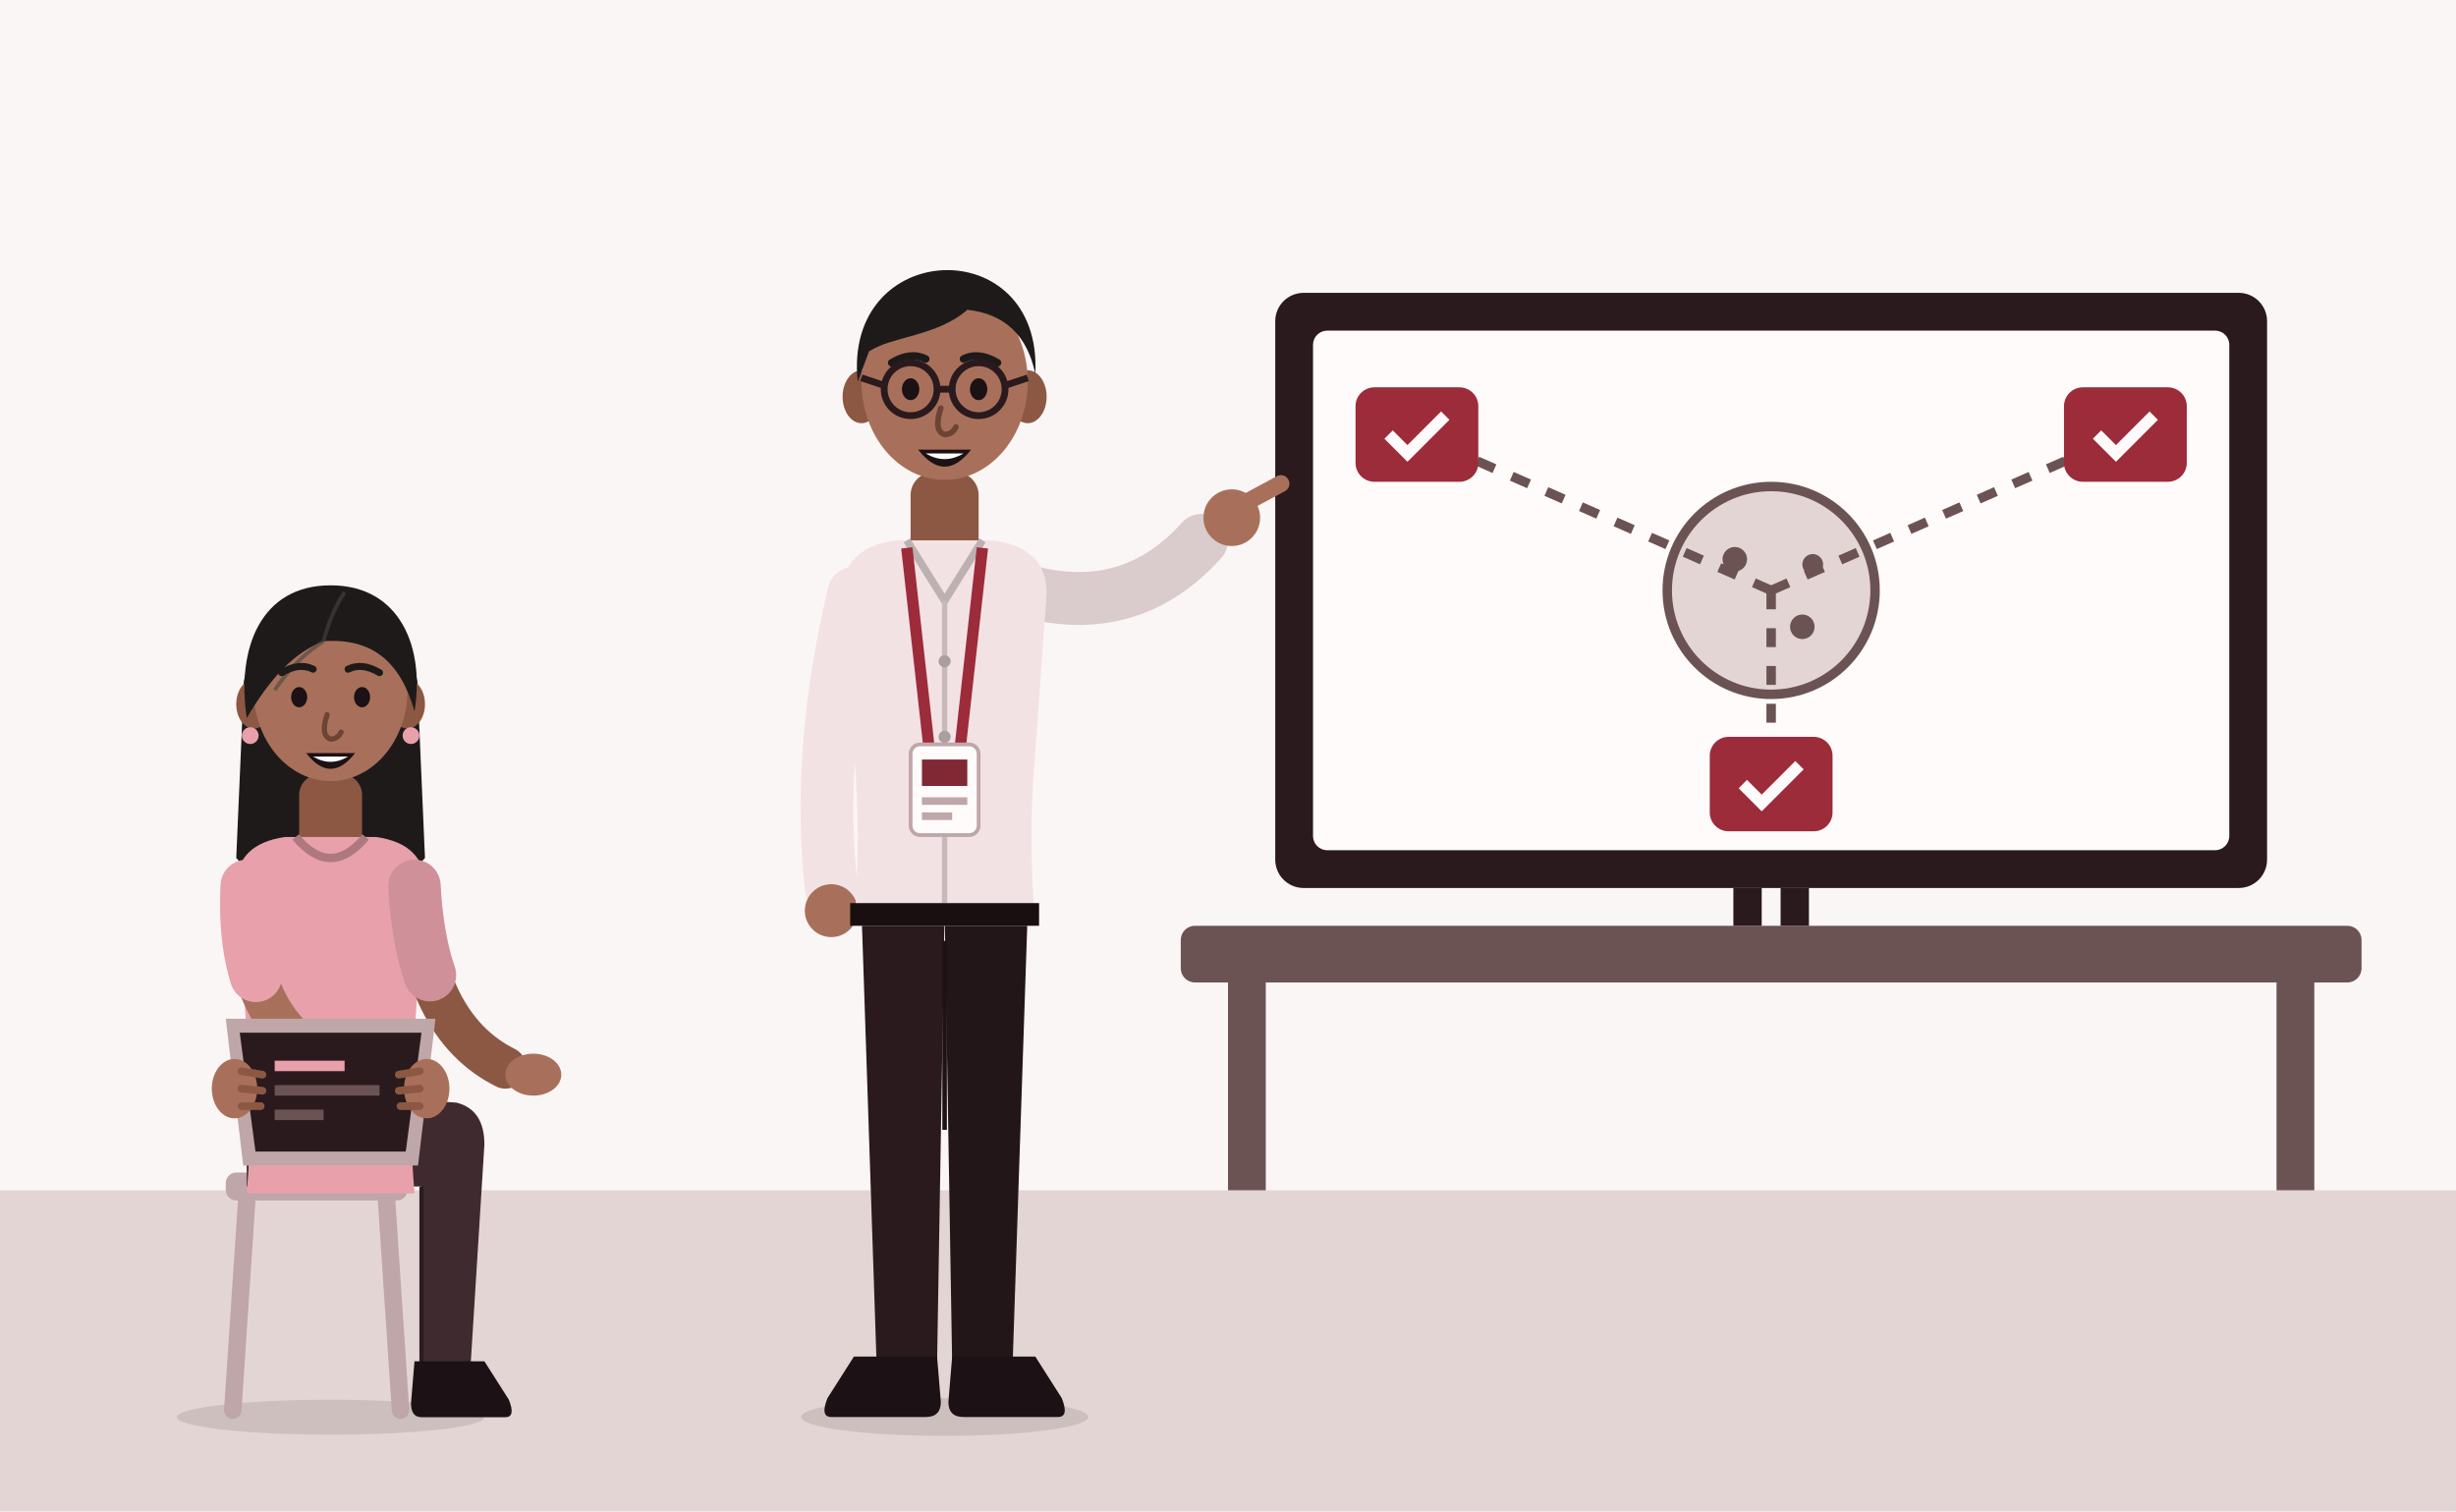
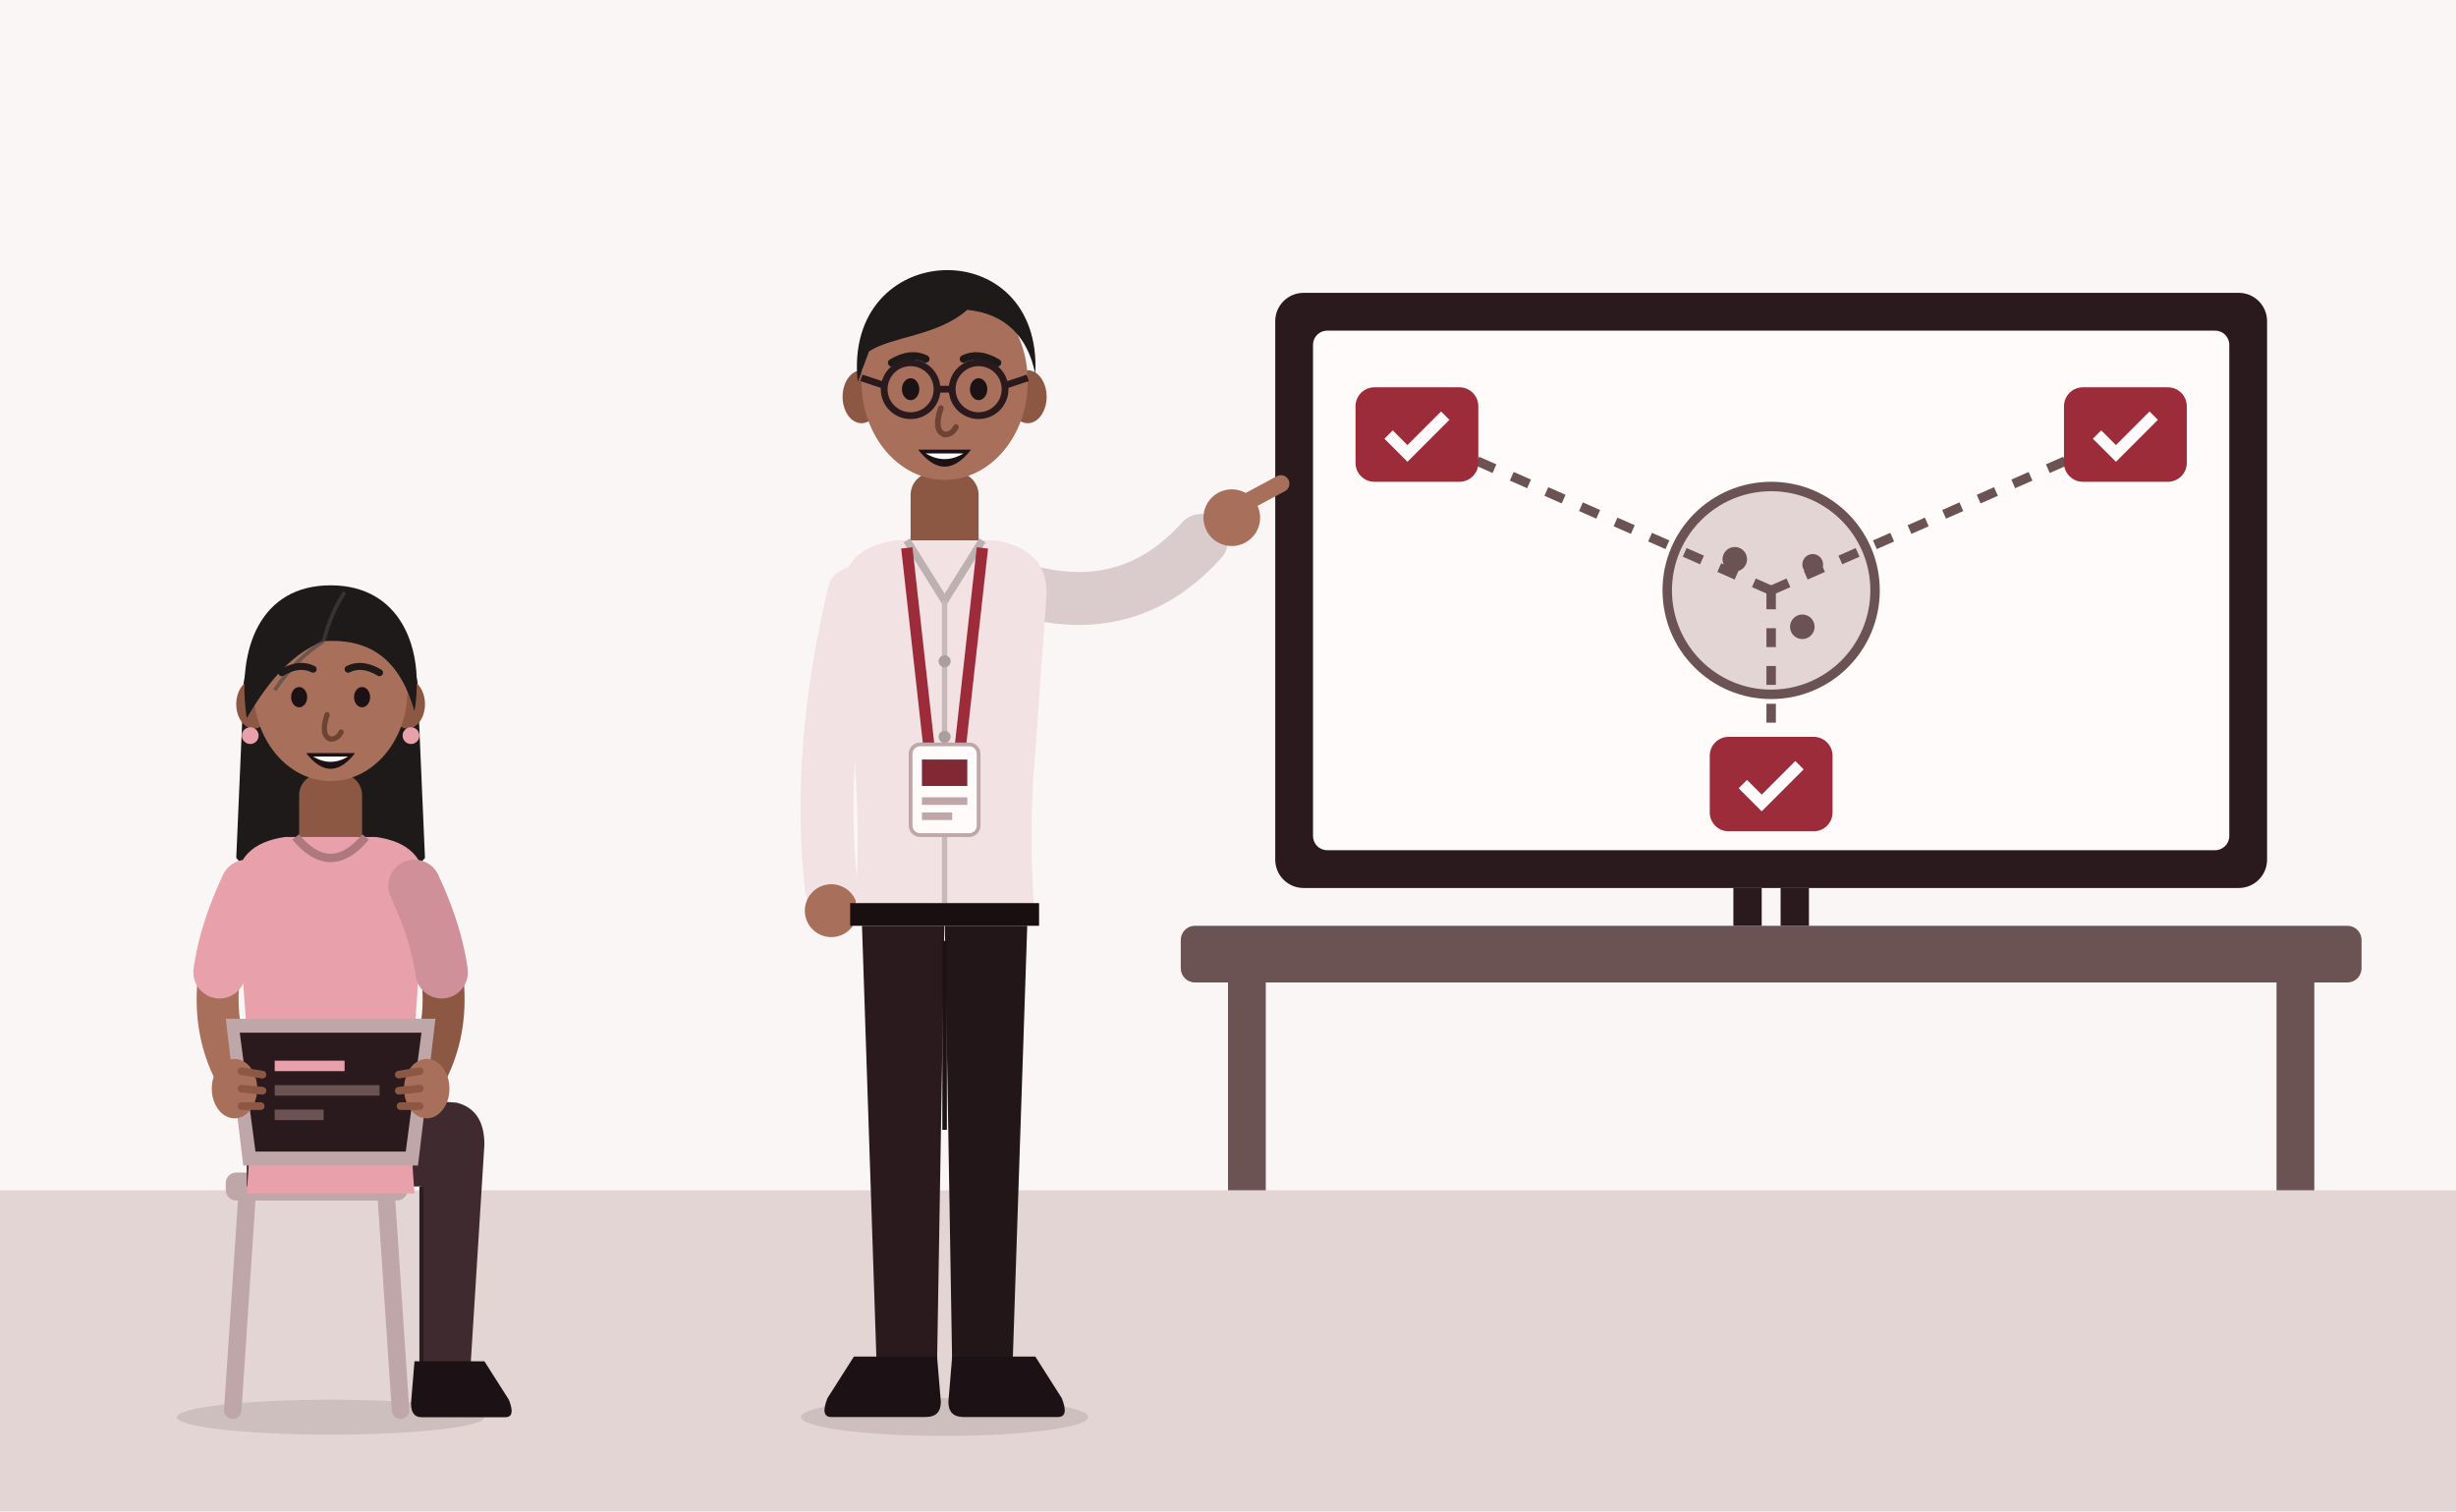
<svg xmlns="http://www.w3.org/2000/svg" viewBox="0 0 520 320" role="img" aria-labelledby="hook-t hook-d">
  <rect width="520" height="320" fill="#FBF6F6" />
  <rect x="0" y="252" width="520" height="68" fill="#E4D5D5" />
  <rect x="250" y="196" width="250" height="12" rx="3" fill="#6C5353" />
  <path d="M264 208 L264 252 M486 208 L486 252" stroke="#6C5353" stroke-width="8" />
  <rect x="270" y="62" width="210" height="126" rx="6" fill="#2A1A1D" />
  <rect x="278" y="70" width="194" height="110" rx="3" fill="#FFFBFB" />
  <path d="M370 188 L370 196 M380 188 L380 196" stroke="#2A1A1D" stroke-width="6" />
  <circle cx="375" cy="125" r="22" fill="#E4D5D5" stroke="#6C5353" stroke-width="2" />
  <circle cx="367.3" cy="118.4" r="2.6" fill="#6C5353" />
  <circle cx="381.6" cy="132.7" r="2.6" fill="#6C5353" />
  <circle cx="383.8" cy="119.5" r="2.2" fill="#6C5353" />
  <path d="M375 125 L300 92" stroke="#6C5353" stroke-width="2" stroke-dasharray="4 4" />
  <rect x="287" y="82" width="26" height="20" rx="4" fill="#9C2C3A" />
  <path d="M294 92 L298 96 L306 88" stroke="#FFFBFB" stroke-width="2.5" fill="none" />
  <path d="M375 125 L450 92" stroke="#6C5353" stroke-width="2" stroke-dasharray="4 4" />
  <rect x="437" y="82" width="26" height="20" rx="4" fill="#9C2C3A" />
  <path d="M444 92 L448 96 L456 88" stroke="#FFFBFB" stroke-width="2.5" fill="none" />
  <path d="M375 125 L375 166" stroke="#6C5353" stroke-width="2" stroke-dasharray="4 4" />
  <rect x="362" y="156" width="26" height="20" rx="4" fill="#9C2C3A" />
  <path d="M369 166 L373 170 L381 162" stroke="#FFFBFB" stroke-width="2.5" fill="none" />
  <g transform="translate(25.6 66.2) scale(0.74)">
    <ellipse cx="60" cy="316" rx="44" ry="5" fill="#2A1A1D" opacity=".12" />
    <rect x="30" y="246" width="52" height="8" rx="3" fill="#BFA6A8" />
    <path d="M36 254 L32 314 M76 254 L80 314" stroke="#BFA6A8" stroke-width="5" stroke-linecap="round" />
    <path d="M36 222 L96 226 Q104 228 104 238 L100 302 L86 302 L86 250 L36 250 Z" fill="#3E2A2F" />
    <path d="M86 250 L86 302" stroke="#2B1D20" stroke-width="1.2" />
    <path d="M84 300 L104 300 L111 311 Q113 316 110 316 L86 316 Q83 316 83 312 Z" fill="#1C1114" />
    <g transform="translate(0 66)">
      <path d="M35 44 C33 16 87 16 85 44 L87 90 Q81 97 75 90 L45 90 Q39 97 33 90 Z" fill="#1E1A1A" />
      <rect x="51" y="66" width="18" height="24" rx="6" fill="#8C5843" />
      <path d="M33 98 Q33 86 47 84 L73 84 Q87 86 87 98 L84 140 Q82 162 84 186 L36 186 Q38 162 36 140 Z" fill="#E8A0AA" />
      <path d="M50 84 Q60 96 70 84" fill="none" stroke="#AE787F" stroke-width="2.4" />
-       <path d="M36 98 Q34 138 62 150" stroke="#A8705A" stroke-width="12" stroke-linecap="round" fill="none" />
-       <path d="M36 98 Q34 138 62 150" pathLength="100" stroke-dasharray="26 200" stroke="#E8A0AA" stroke-width="15" stroke-linecap="round" fill="none" />
-       <ellipse cx="70" cy="152" rx="8" ry="6" fill="#A8705A" />
-       <path d="M84 98 Q86 138 110 150" stroke="#8C5843" stroke-width="12" stroke-linecap="round" fill="none" />
-       <path d="M84 98 Q86 138 110 150" pathLength="100" stroke-dasharray="26 200" stroke="#D09099" stroke-width="15" stroke-linecap="round" fill="none" />
-       <ellipse cx="118" cy="152" rx="8" ry="6" fill="#A8705A" />
+       <path d="M36 98 Q21 130 33 152" stroke="#A8705A" stroke-width="12" stroke-linecap="round" fill="none" />
+       <path d="M36 98 Q21 130 33 152" pathLength="100" stroke-dasharray="26 200" stroke="#E8A0AA" stroke-width="15" stroke-linecap="round" fill="none" />
+       <path d="M84 98 Q99 130 87 152" stroke="#8C5843" stroke-width="12" stroke-linecap="round" fill="none" />
+       <path d="M84 98 Q99 130 87 152" pathLength="100" stroke-dasharray="26 200" stroke="#D09099" stroke-width="15" stroke-linecap="round" fill="none" />
      <path d="M30 136 L90 136 L85 178 L35 178 Z" fill="#BFA6A8" />
      <path d="M34 140 L86 140 L81.5 174 L38.5 174 Z" fill="#2A1A1D" />
      <rect x="44" y="148" width="20" height="3" fill="#E8A0AA" />
      <rect x="44" y="155" width="30" height="3" fill="#6C5353" />
      <rect x="44" y="162" width="14" height="3" fill="#6C5353" />
      <ellipse cx="32.5" cy="156" rx="6.5" ry="8.5" fill="#A8705A" />
      <path d="M34.5 151 l6 1 M34.5 156 l6 0.6 M34.5 161 l5.5 0" stroke="#8C5843" stroke-width="2.2" stroke-linecap="round" />
      <ellipse cx="87.5" cy="156" rx="6.5" ry="8.5" fill="#A8705A" />
      <path d="M85.5 151 l-6 1 M85.5 156 l-6 0.6 M85.5 161 l-5.5 0" stroke="#8C5843" stroke-width="2.2" stroke-linecap="round" />
      <ellipse cx="38" cy="46" rx="5" ry="7" fill="#8C5843" />
      <ellipse cx="82" cy="46" rx="5" ry="7" fill="#8C5843" />
      <ellipse cx="60" cy="42" rx="22" ry="26" fill="#A8705A" />
      <ellipse cx="37" cy="55" rx="2.4" ry="2.4" fill="#E8A0AA" />
      <ellipse cx="83" cy="55" rx="2.4" ry="2.4" fill="#E8A0AA" />
      <path d="M36 50 C33 30 40 12 60 12 C80 12 87 30 84 48 C80 34 72 27 58 28 C50 31 43 38 36 50 Z" fill="#1E1A1A" />
      <path d="M58 28 Q50 33 44 42 M64 14 Q60 20 58 28" stroke="#4A4444" stroke-width="1.1" fill="none" opacity=".6" />
      <ellipse cx="51" cy="44" rx="2.3" ry="2.9" fill="#1C1114" />
      <ellipse cx="69" cy="44" rx="2.3" ry="2.9" fill="#1C1114" />
      <path d="M46 37 Q51 34 55 36 M65 36 Q69 34 74 37" stroke="#1E1A1A" stroke-width="2" fill="none" stroke-linecap="round" />
      <path d="M59 49 Q57 55 60 56 Q62 56 63 54" stroke="#5E3A2B" stroke-width="1.5" fill="none" stroke-linecap="round" opacity=".8" />
      <path d="M53 60 Q60 69 67 60 Z" fill="#1C1114" />
      <path d="M55 61 Q60 64 65 61" fill="#FFFBFB" />
    </g>
  </g>
  <g transform="translate(152.0 47.2) scale(0.8)">
    <ellipse cx="60" cy="316" rx="38" ry="5" fill="#2A1A1D" opacity=".12" />
    <path d="M38 182 L60 182 L58 302 L42 302 Z" fill="#2A1A1D" />
    <path d="M60 182 L82 182 L78 302 L62 302 Z" fill="#231618" />
    <path d="M60 190 L60 240" stroke="#1D1214" stroke-width="1.2" />
    <path d="M36 300 L58 300 L59 312 Q59 316 55 316 L30 316 Q27 316 29 311 Z" fill="#1C1114" />
    <path d="M62 300 L84 300 L91 311 Q93 316 90 316 L65 316 Q61 316 61 312 Z" fill="#1C1114" />
    <path d="M36 98 Q26 140 30 176" stroke="#F3E2E4" stroke-width="14" stroke-linecap="round" fill="none" />
    <ellipse cx="30" cy="182" rx="7" ry="7" fill="#A8705A" />
    <path d="M84 98 Q110 104 128 84" stroke="#DACBCD" stroke-width="14" stroke-linecap="round" fill="none" />
    <ellipse cx="136" cy="78" rx="7.5" ry="7.5" fill="#A8705A" />
    <path d="M136 76 L149 69" stroke="#A8705A" stroke-width="4.5" stroke-linecap="round" />
    <rect x="51" y="66" width="18" height="24" rx="6" fill="#8C5843" />
    <path d="M33 98 Q33 86 47 84 L73 84 Q87 86 87 98 L84 140 Q82 162 84 186 L36 186 Q38 162 36 140 Z" fill="#F3E2E4" />
    <path d="M50 84 L60 100 L70 84" fill="none" stroke="#BDB0B1" stroke-width="2" />
    <path d="M60 100 L60 180" stroke="#C7B9BA" stroke-width="1.4" />
    <ellipse cx="60" cy="116" rx="1.6" ry="1.6" fill="#AA9E9F" />
    <ellipse cx="60" cy="136" rx="1.6" ry="1.6" fill="#AA9E9F" />
    <ellipse cx="60" cy="156" rx="1.6" ry="1.6" fill="#AA9E9F" />
    <rect x="35" y="180" width="50" height="6" fill="#190F11" />
    <path d="M50 86 L56 140 M70 86 L64 140" stroke="#9C2C3A" stroke-width="3" />
    <rect x="51" y="138" width="18" height="24" rx="2.5" fill="#FFFBFB" stroke="#BFA6A8" stroke-width="1" />
    <rect x="54" y="142" width="12" height="7" fill="#802833" />
    <rect x="54" y="152" width="12" height="2" fill="#BFA6A8" />
    <rect x="54" y="156" width="8" height="2" fill="#BFA6A8" />
    <ellipse cx="38" cy="46" rx="5" ry="7" fill="#8C5843" />
    <ellipse cx="82" cy="46" rx="5" ry="7" fill="#8C5843" />
    <ellipse cx="60" cy="42" rx="22" ry="26" fill="#A8705A" />
    <path d="M37 42 C33 4 86 2 84 40 C82 30 76 24 66 23 C58 30 46 30 40 34 Z" fill="#1E1A1A" />
    <ellipse cx="51" cy="44" rx="2.3" ry="2.9" fill="#1C1114" />
    <ellipse cx="69" cy="44" rx="2.3" ry="2.9" fill="#1C1114" />
    <path d="M46 37 Q51 34 55 36 M65 36 Q69 34 74 37" stroke="#1E1A1A" stroke-width="2" fill="none" stroke-linecap="round" />
    <path d="M59 49 Q57 55 60 56 Q62 56 63 54" stroke="#5E3A2B" stroke-width="1.5" fill="none" stroke-linecap="round" opacity=".8" />
    <path d="M53 60 Q60 69 67 60 Z" fill="#1C1114" />
    <path d="M55 61 Q60 64 65 61" fill="#FFFBFB" />
    <ellipse cx="51" cy="44" rx="7" ry="7" fill="none" stroke="#2A1A1D" stroke-width="1.8" />
    <ellipse cx="69" cy="44" rx="7" ry="7" fill="none" stroke="#2A1A1D" stroke-width="1.8" />
    <path d="M58 44 L62 44 M44 43 L38 41 M76 43 L82 41" stroke="#2A1A1D" stroke-width="1.8" />
  </g>
</svg>
